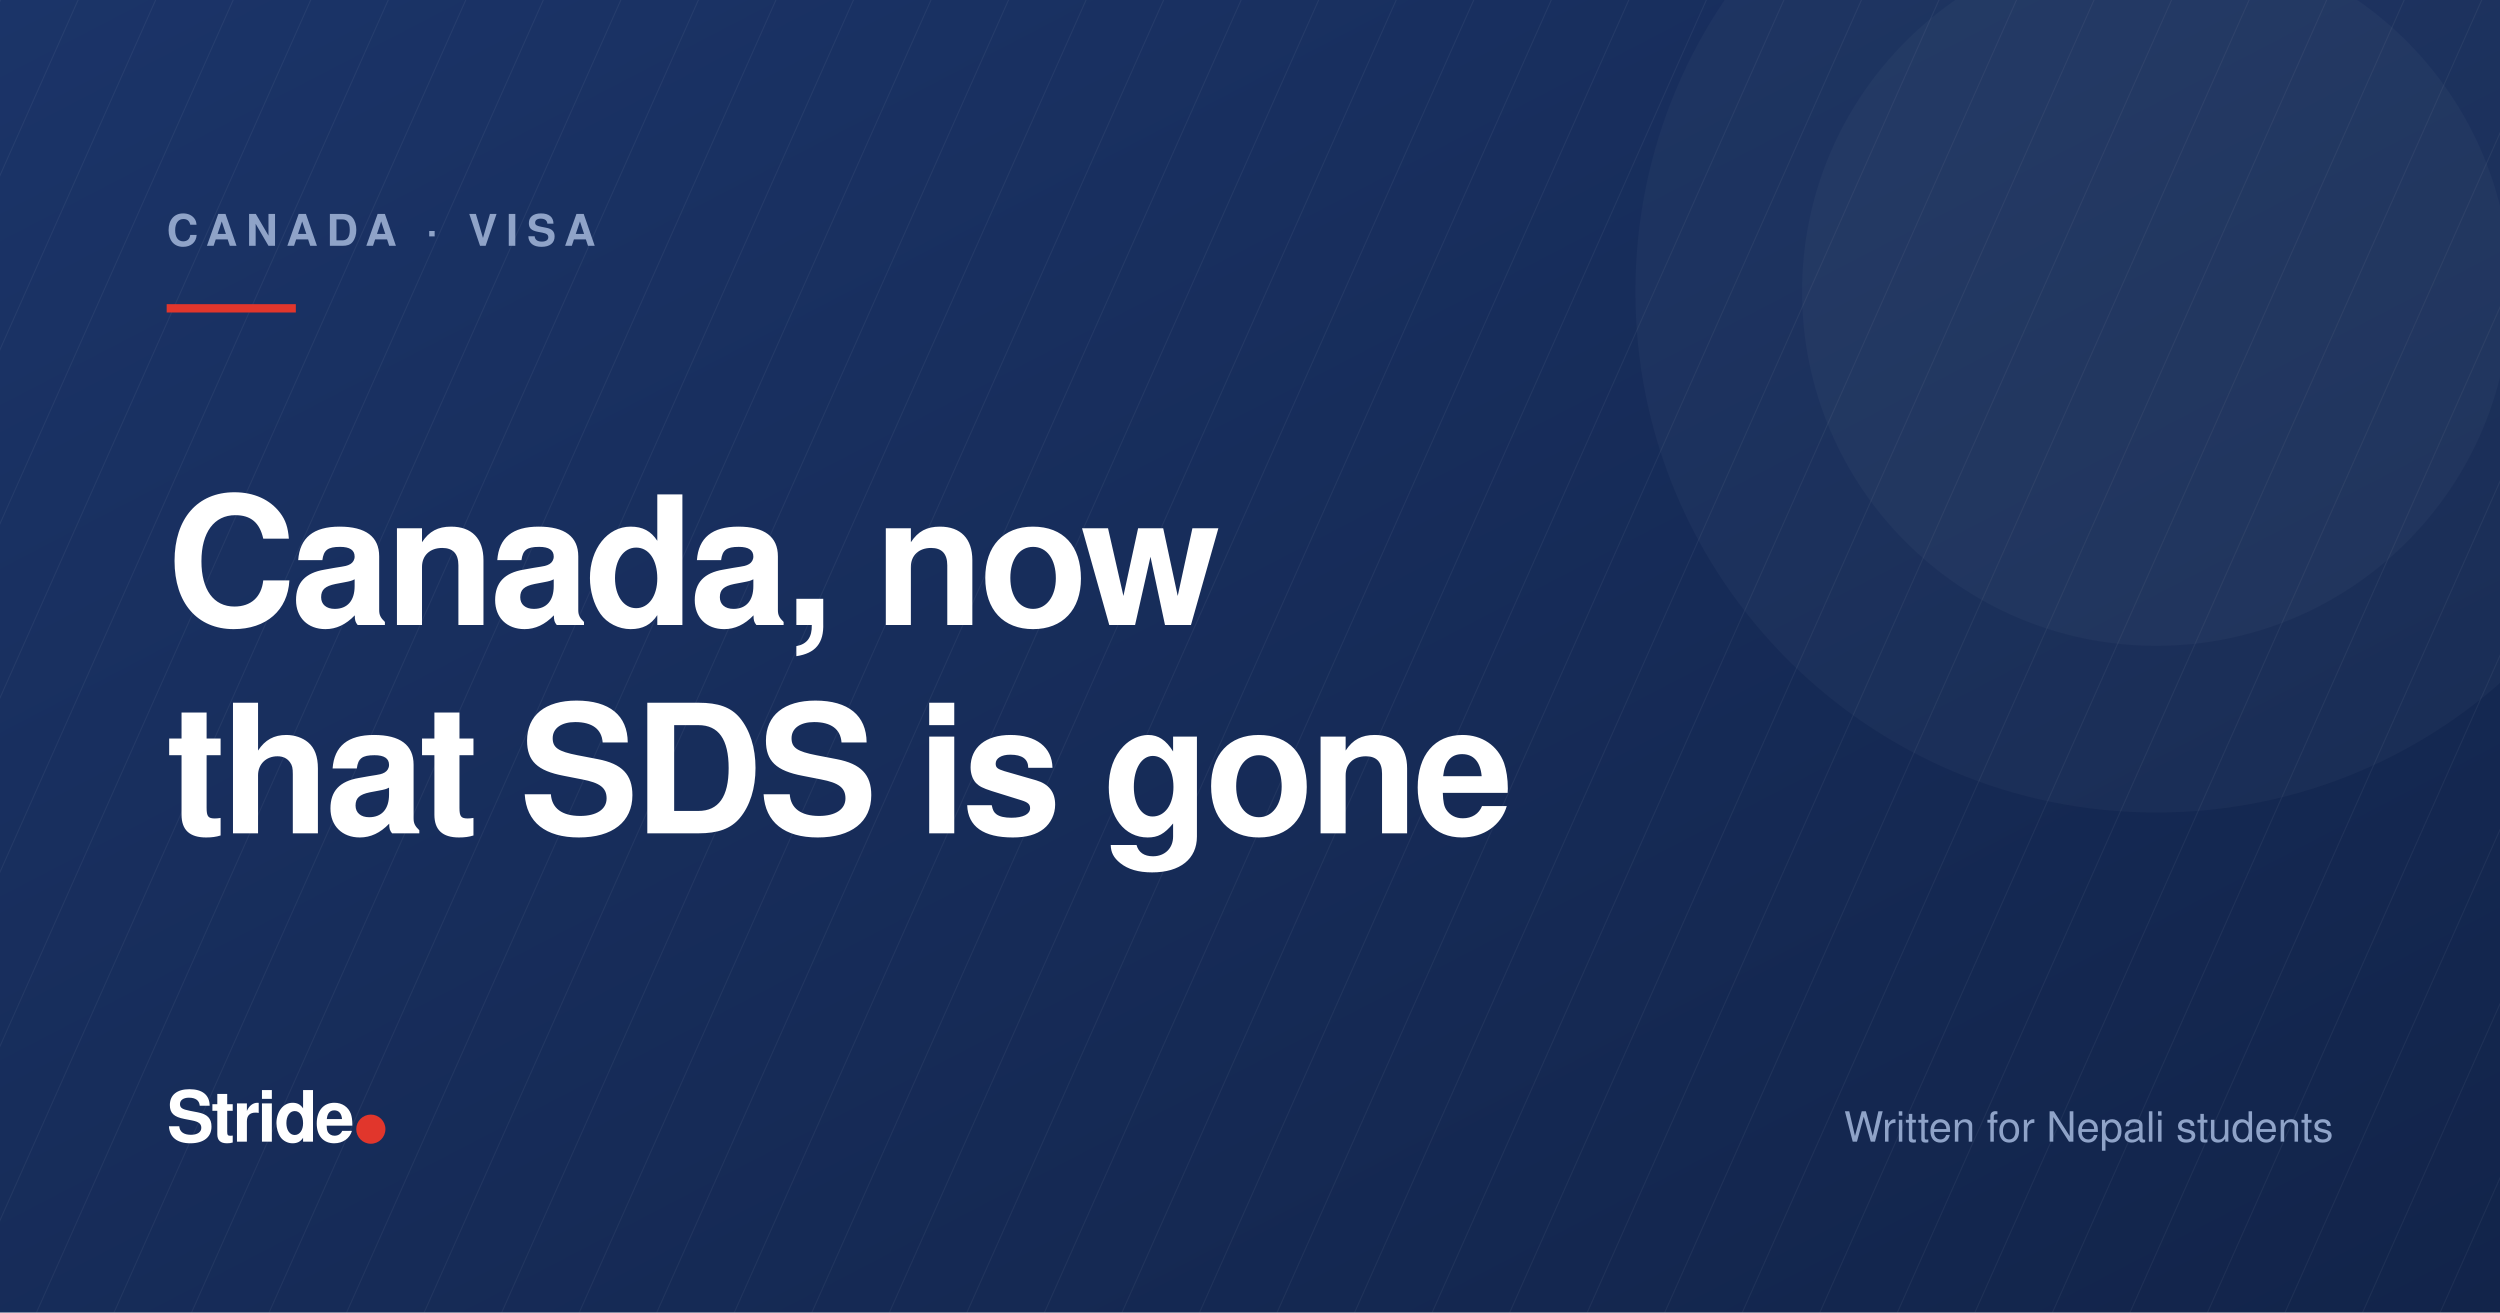
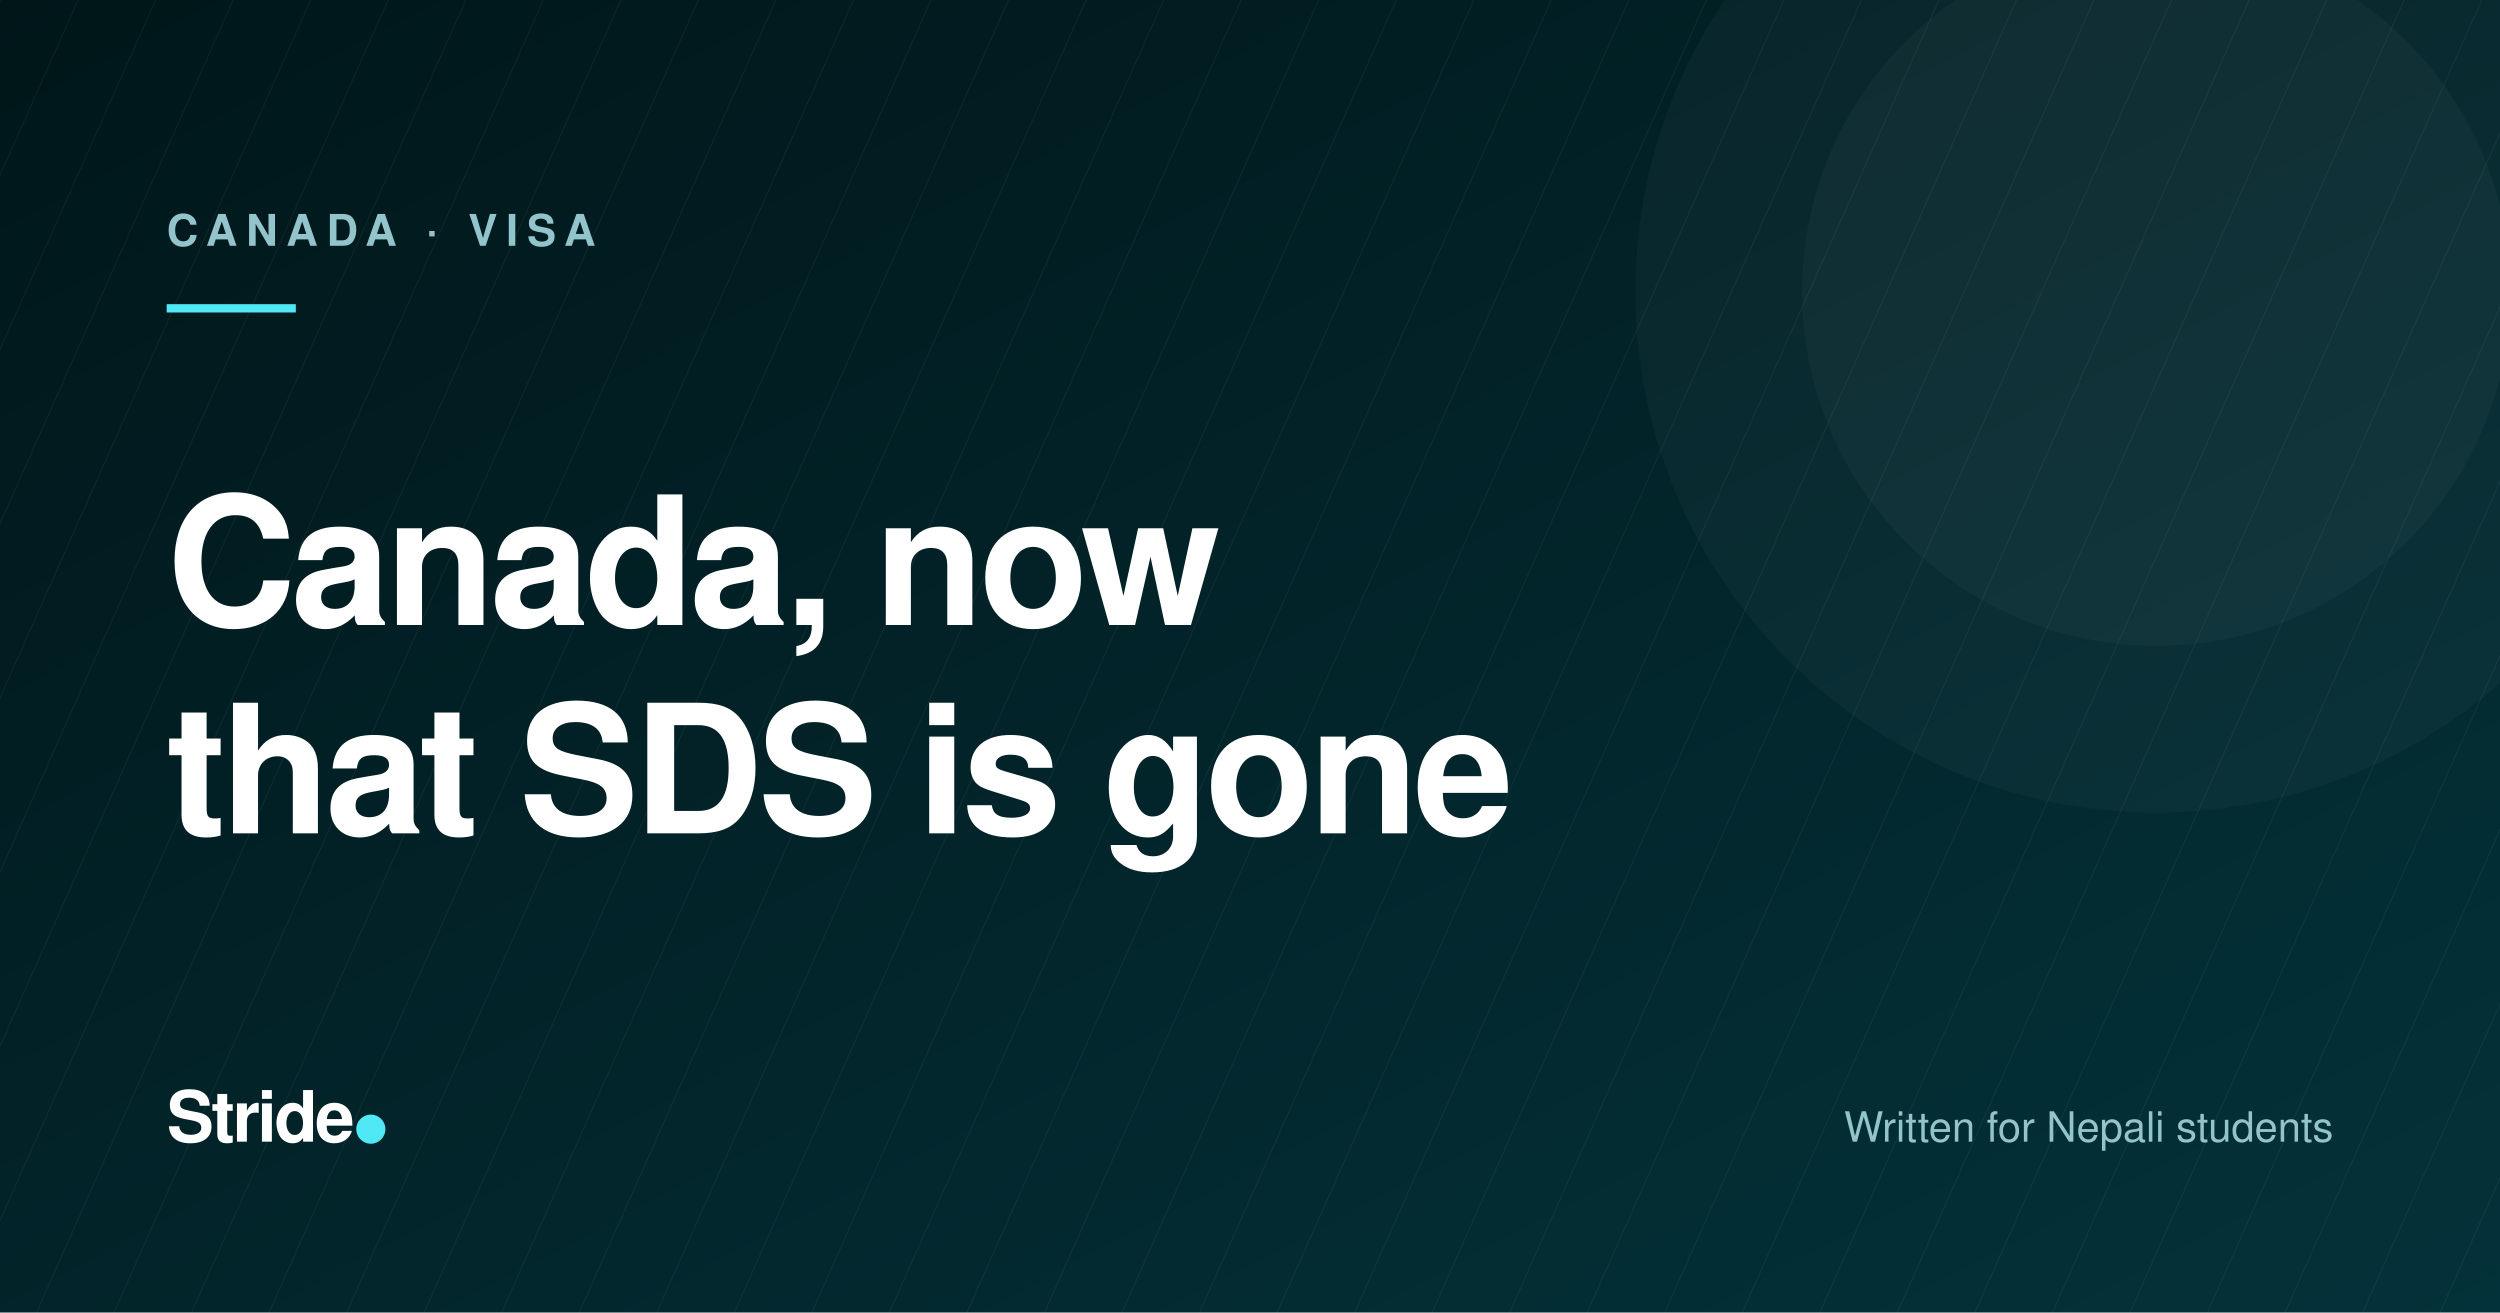
<svg xmlns="http://www.w3.org/2000/svg" width="1200" height="630" viewBox="0 0 1200 630" role="img" aria-label="Canada, now that SDS is gone">
  <defs>
    <linearGradient id="g" x1="0" y1="0" x2="1" y2="1">
-       <stop offset="0%" stop-color="#1B3468" />
-       <stop offset="100%" stop-color="#12244A" />
+       <stop offset="0%" stop-color="#001619" />
+       <stop offset="100%" stop-color="#04323A" />
    </linearGradient>
    <pattern id="rule" width="34" height="34" patternUnits="userSpaceOnUse" patternTransform="rotate(24)">
      <line x1="0" y1="0" x2="0" y2="34" stroke="#FFFFFF" stroke-opacity="0.05" stroke-width="1" />
    </pattern>
  </defs>
  <rect width="1200" height="630" fill="url(#g)" />
  <rect width="1200" height="630" fill="url(#rule)" />
  <circle cx="1035" cy="140" r="250" fill="#FFFFFF" fill-opacity="0.03" />
  <circle cx="1035" cy="140" r="170" fill="#FFFFFF" fill-opacity="0.03" />
  <g font-family="Archivo, Helvetica Neue, Helvetica, Arial, sans-serif">
-     <text x="80" y="118" fill="#8FA3C8" font-size="21" font-weight="600" letter-spacing="4.2">CANADA · VISA</text>
-     <rect x="80" y="146" width="62" height="4" fill="#E1362C" />
+     <text x="80" y="118" fill="#93C4CB" font-size="21" font-weight="600" letter-spacing="4.2">CANADA · VISA</text>
+     <rect x="80" y="146" width="62" height="4" fill="#50E8F4" />
    <text x="80" y="300" fill="#FFFFFF" font-size="86" font-weight="700" letter-spacing="-2.4">Canada, now</text>
    <text x="80" y="400" fill="#FFFFFF" font-size="86" font-weight="700" letter-spacing="-2.4">that SDS is gone</text>
    <g transform="translate(80, 548)">
      <text x="0" y="0" fill="#FFFFFF" font-size="34" font-weight="700" letter-spacing="-1.2">Stride</text>
-       <circle cx="98" cy="-6" r="7" fill="#E1362C" />
+       <circle cx="98" cy="-6" r="7" fill="#50E8F4" />
    </g>
-     <text x="1120" y="548" fill="#8FA3C8" font-size="20" font-weight="500" text-anchor="end">Written for Nepali students</text>
+     <text x="1120" y="548" fill="#93C4CB" font-size="20" font-weight="500" text-anchor="end">Written for Nepali students</text>
  </g>
</svg>
